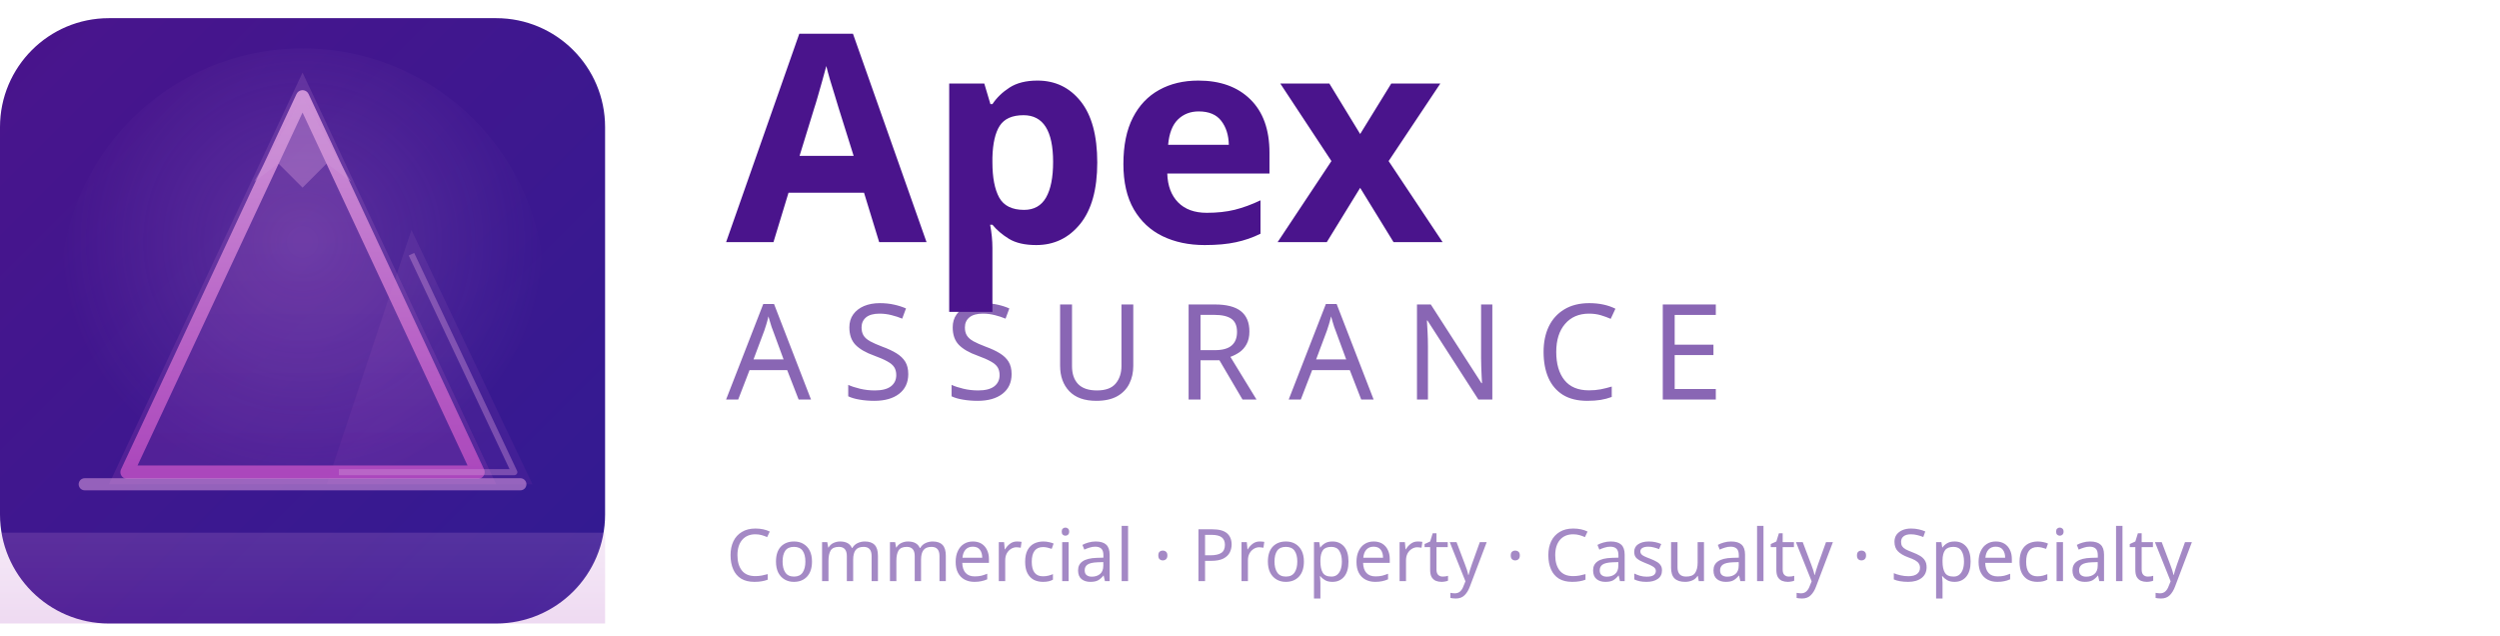
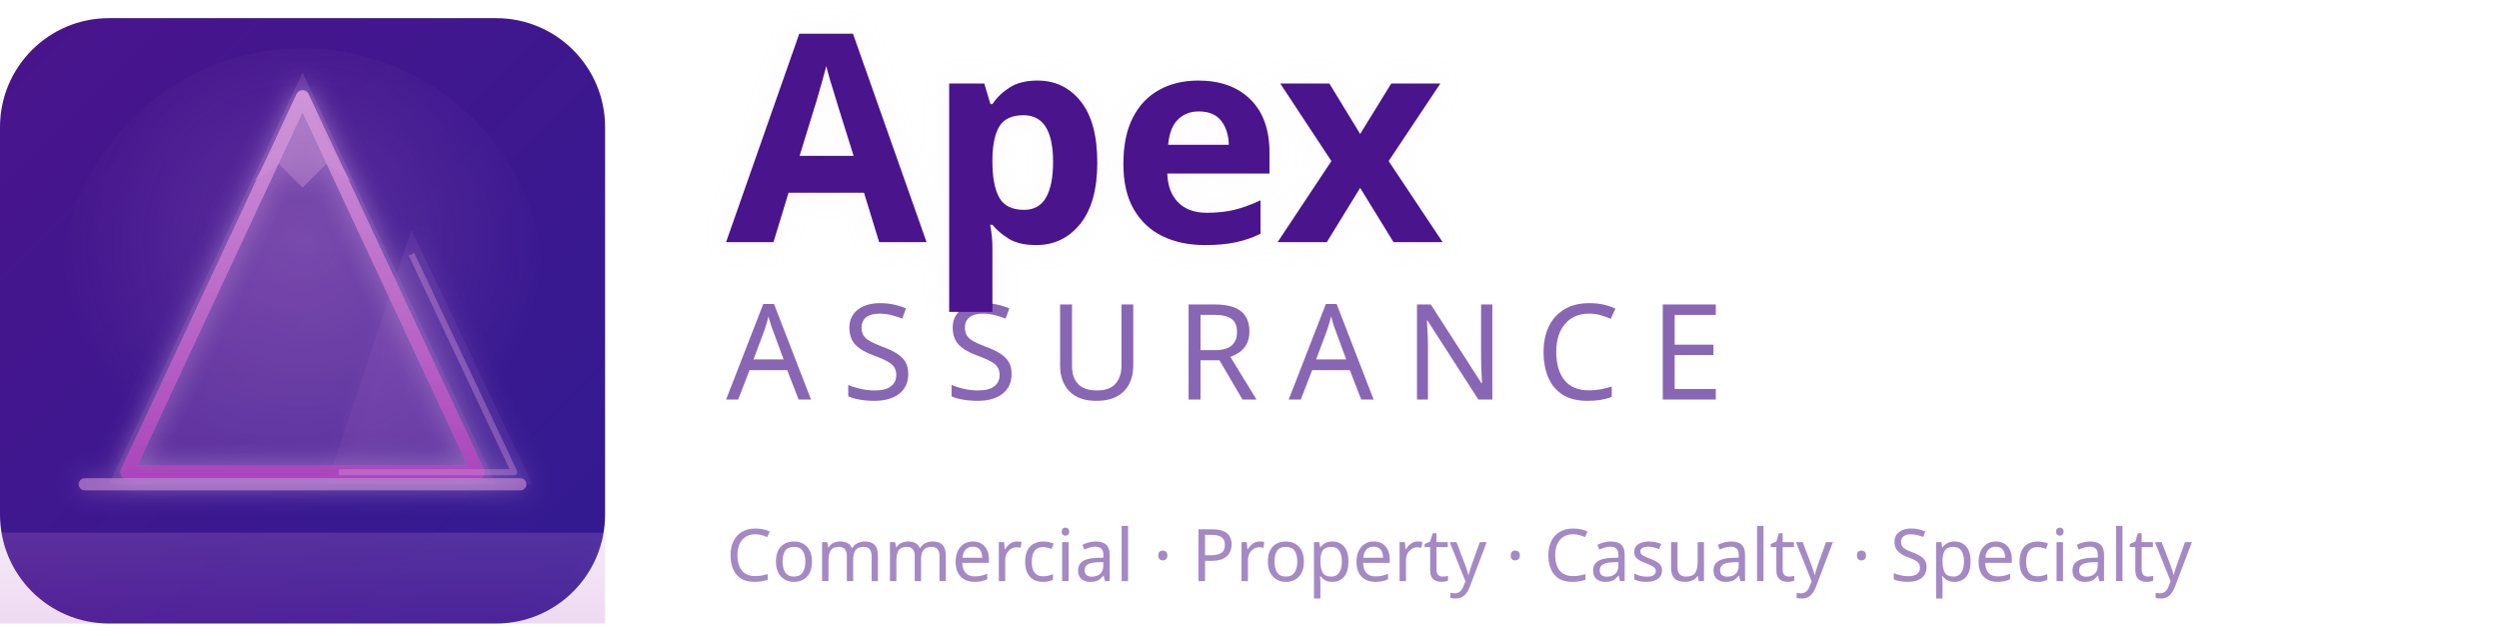
<svg xmlns="http://www.w3.org/2000/svg" viewBox="0 12 413 105" width="1239" height="315">
  <defs>
    <linearGradient id="xlBg" x1="0" y1="0" x2="1" y2="1">
      <stop offset="0%" stop-color="#4A148C" />
      <stop offset="100%" stop-color="#311B92" />
    </linearGradient>
    <linearGradient id="xlPeak" x1="0.5" y1="0" x2="0.5" y2="1">
      <stop offset="0%" stop-color="#CE93D8" />
      <stop offset="100%" stop-color="#AB47BC" />
    </linearGradient>
    <linearGradient id="xlLine" x1="0" y1="0" x2="1" y2="0">
      <stop offset="0%" stop-color="#CE93D8" stop-opacity="0.7" />
      <stop offset="100%" stop-color="#CE93D8" stop-opacity="0" />
    </linearGradient>
    <radialGradient id="xlGlow" cx="0.5" cy="0.4" r="0.5">
      <stop offset="0%" stop-color="#CE93D8" stop-opacity="0.2" />
      <stop offset="100%" stop-color="#CE93D8" stop-opacity="0" />
    </radialGradient>
+     <filter id="xlGl" x="-20%" y="-20%" width="140%" height="140%">
+       <feGaussianBlur in="SourceGraphic" stdDeviation="2" result="blur" />
+       <feColorMatrix in="blur" type="matrix" values="0 0 0 0 0.81 0 0 0 0 0.58 0 0 0 0 0.85 0 0 0 0.5 0" result="glow" />
+       <feMerge>
+         <feMergeNode in="glow" />
+         <feMergeNode in="SourceGraphic" />
+       </feMerge>
+     </filter>
  </defs>
  <rect x="0" y="15" width="100" height="100" rx="18" fill="url(#xlBg)" />
  <circle cx="50" cy="60" r="40" fill="url(#xlGlow)" />
-   <path d="M50 24 L82 92 L18 92 Z" fill="url(#xlPeak)" opacity="0.18" />
-   <path d="M50 28 L79 90 L21 90 Z" fill="none" stroke="url(#xlPeak)" stroke-width="2.2" stroke-linejoin="round" />
-   <path d="M50 28 L58 42 L54 39 L50 43 L46 39 L42 42 Z" fill="#CE93D8" opacity="0.4" />
-   <path d="M68 50 L88 92 L54 92 Z" fill="url(#xlPeak)" opacity="0.1" />
-   <path d="M68 54 L85 90 L56 90" fill="none" stroke="#CE93D8" stroke-width="1" opacity="0.4" stroke-linejoin="round" />
-   <line x1="14" y1="92" x2="86" y2="92" stroke="#CE93D8" stroke-width="2" stroke-linecap="round" opacity="0.6" />
+   <g filter="url(#xlGl)">
+     <path d="M50 24 L82 92 L18 92 Z" fill="url(#xlPeak)" opacity="0.18" />
+     <path d="M50 28 L79 90 L21 90 Z" fill="none" stroke="url(#xlPeak)" stroke-width="2.2" stroke-linejoin="round" />
+     <path d="M50 28 L58 42 L54 39 L50 43 L46 39 L42 42 Z" fill="#CE93D8" opacity="0.4" />
+     <path d="M68 50 L88 92 L54 92 Z" fill="url(#xlPeak)" opacity="0.1" />
+     <path d="M68 54 L85 90 L56 90" fill="none" stroke="#CE93D8" stroke-width="1" opacity="0.4" stroke-linejoin="round" />
+     <line x1="14" y1="92" x2="86" y2="92" stroke="#CE93D8" stroke-width="2" stroke-linecap="round" opacity="0.6" />
+   </g>
  <rect x="0" y="100" width="100" height="15" fill="url(#xlPeak)" opacity="0.2" clip-path="inset(0 0 0 0 round 0 0 18 18)" />
+   <text x="120" y="52" font-family="'Segoe UI',system-ui,sans-serif" font-size="48" font-weight="700" fill="#CE93D8" opacity="0.25" filter="url(#xlGl)">Apex</text>
  <text x="120" y="52" font-family="'Segoe UI',system-ui,sans-serif" font-size="48" font-weight="700" fill="#4A148C">Apex</text>
  <text x="120" y="78" font-family="'Segoe UI',system-ui,sans-serif" font-size="22" font-weight="300" fill="#4A148C" letter-spacing="5" opacity="0.65">ASSURANCE</text>
  <line x1="120" y1="90" x2="370" y2="90" stroke="url(#xlLine)" stroke-width="1.5" />
  <text x="120" y="108" font-family="'Segoe UI',system-ui,sans-serif" font-size="12" font-weight="400" fill="#4A148C" opacity="0.5">Commercial · Property · Casualty · Specialty</text>
</svg>
